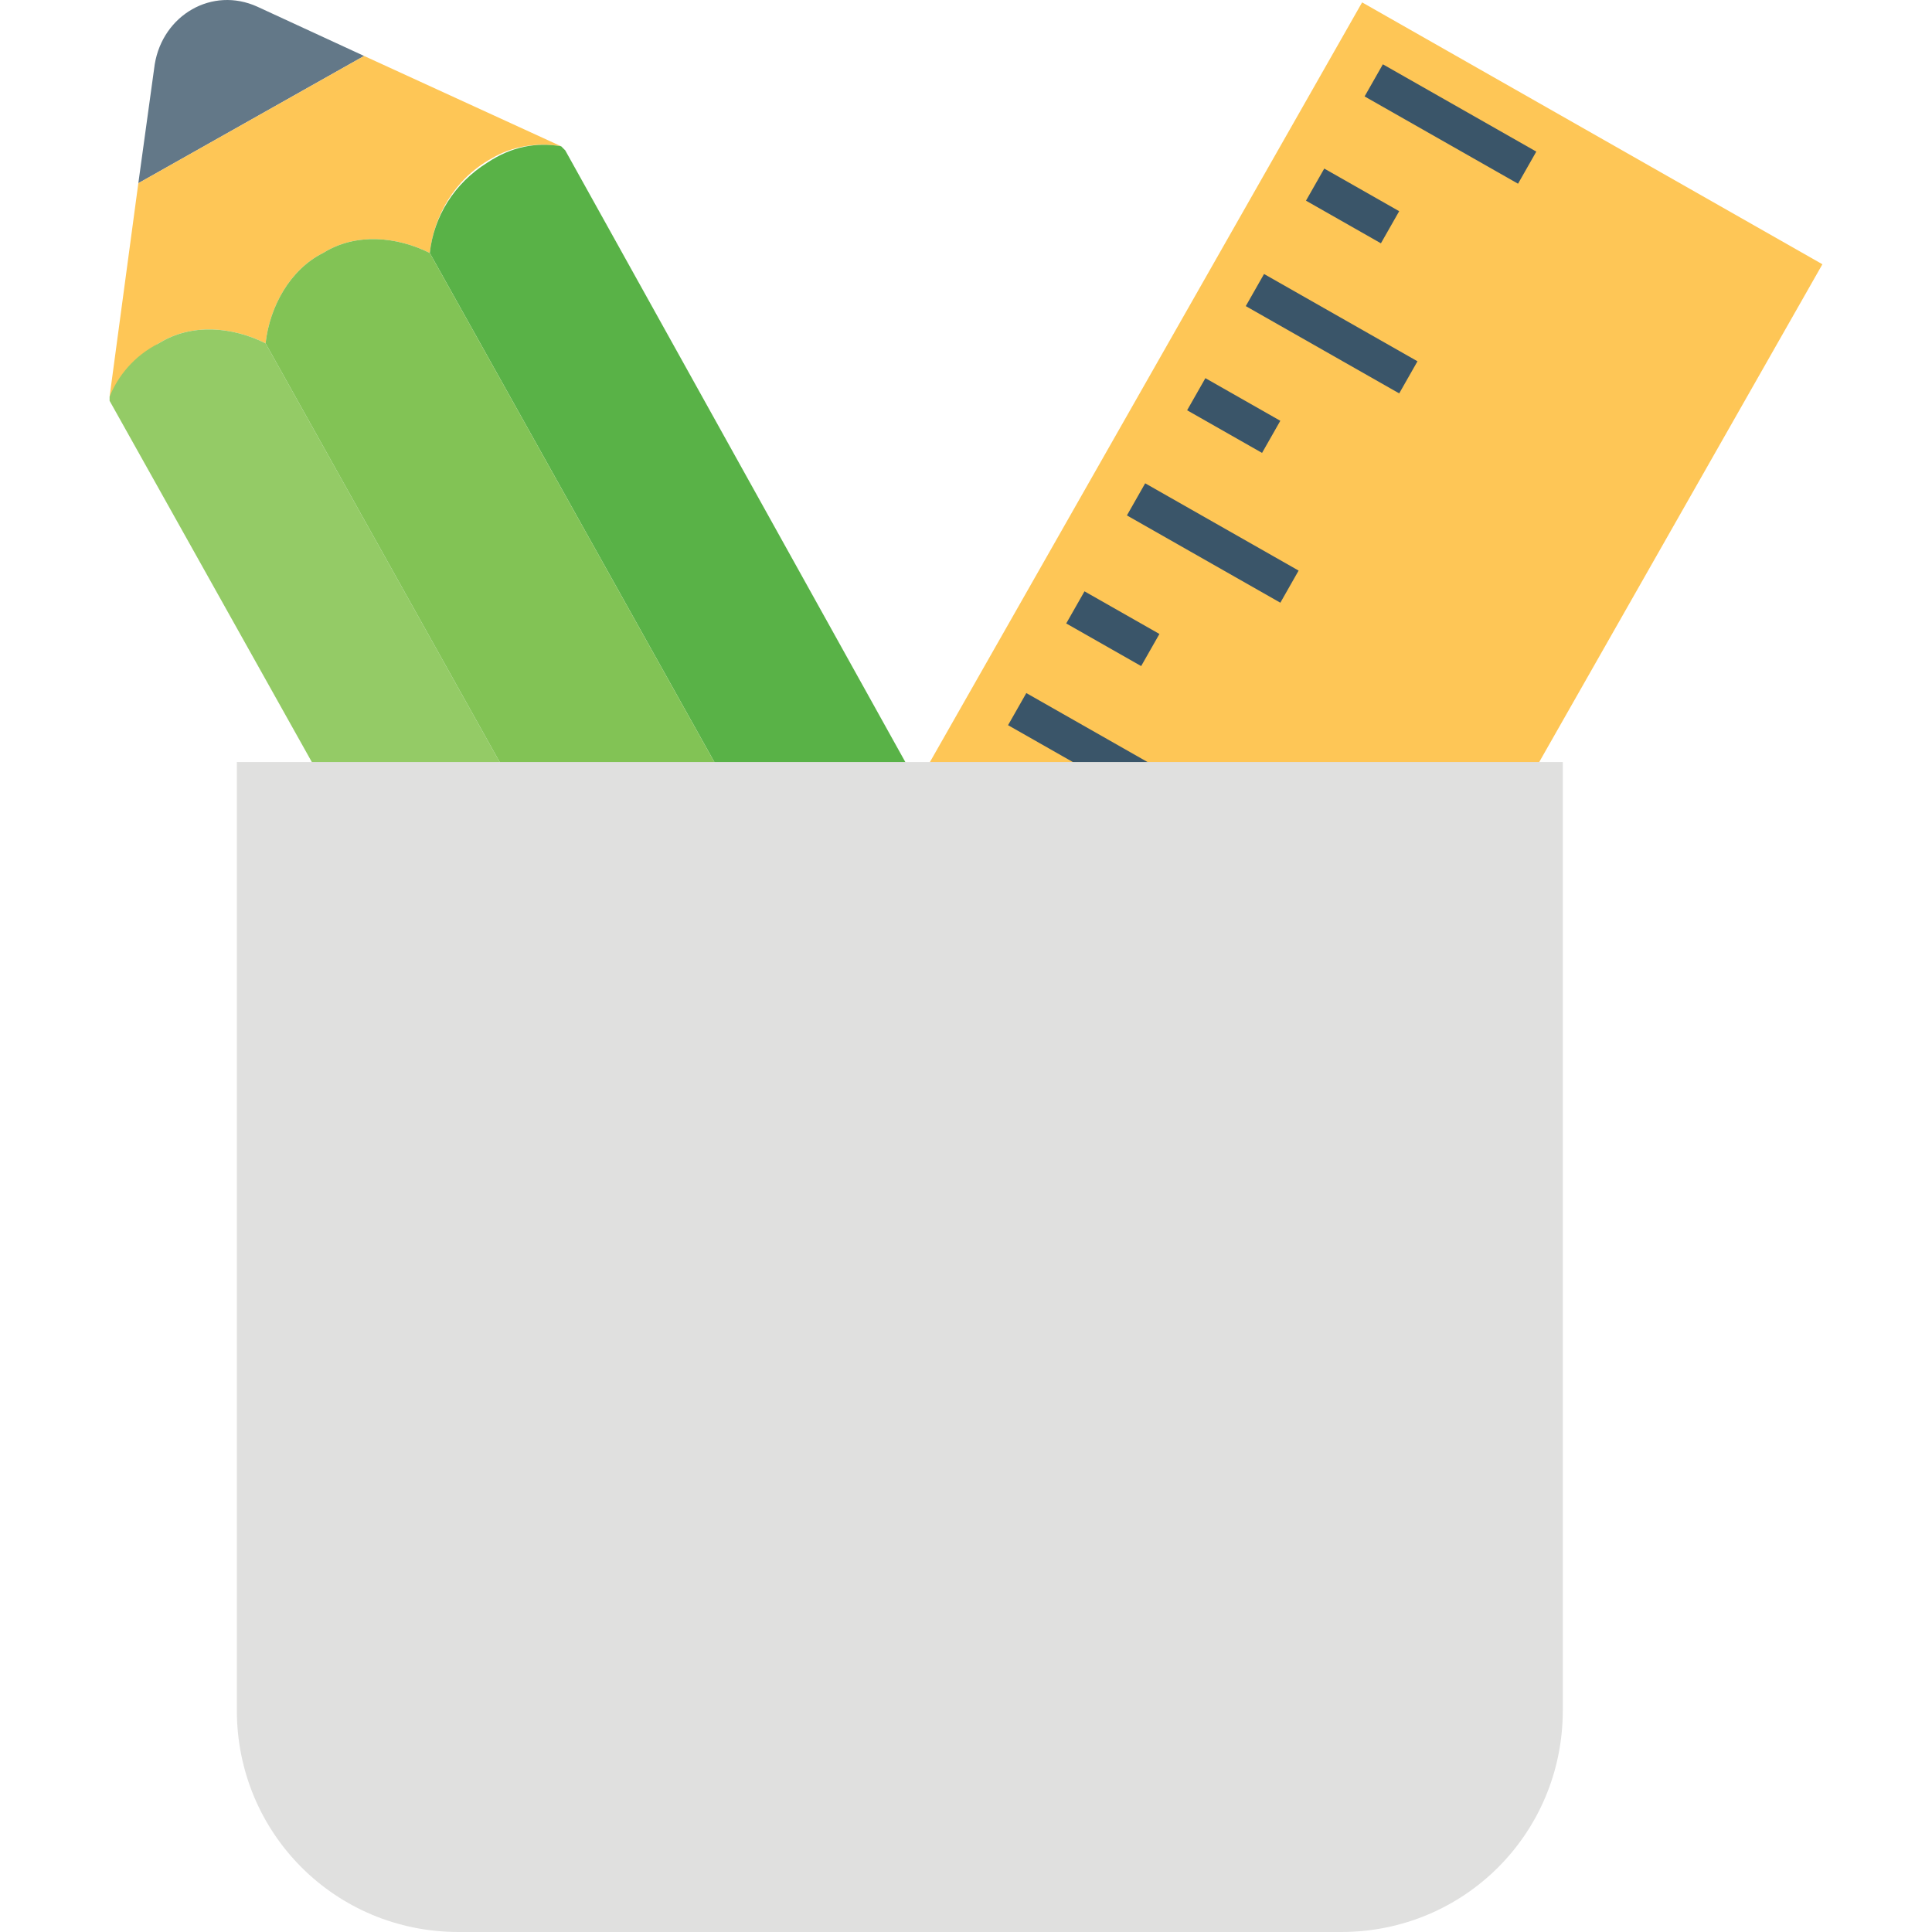
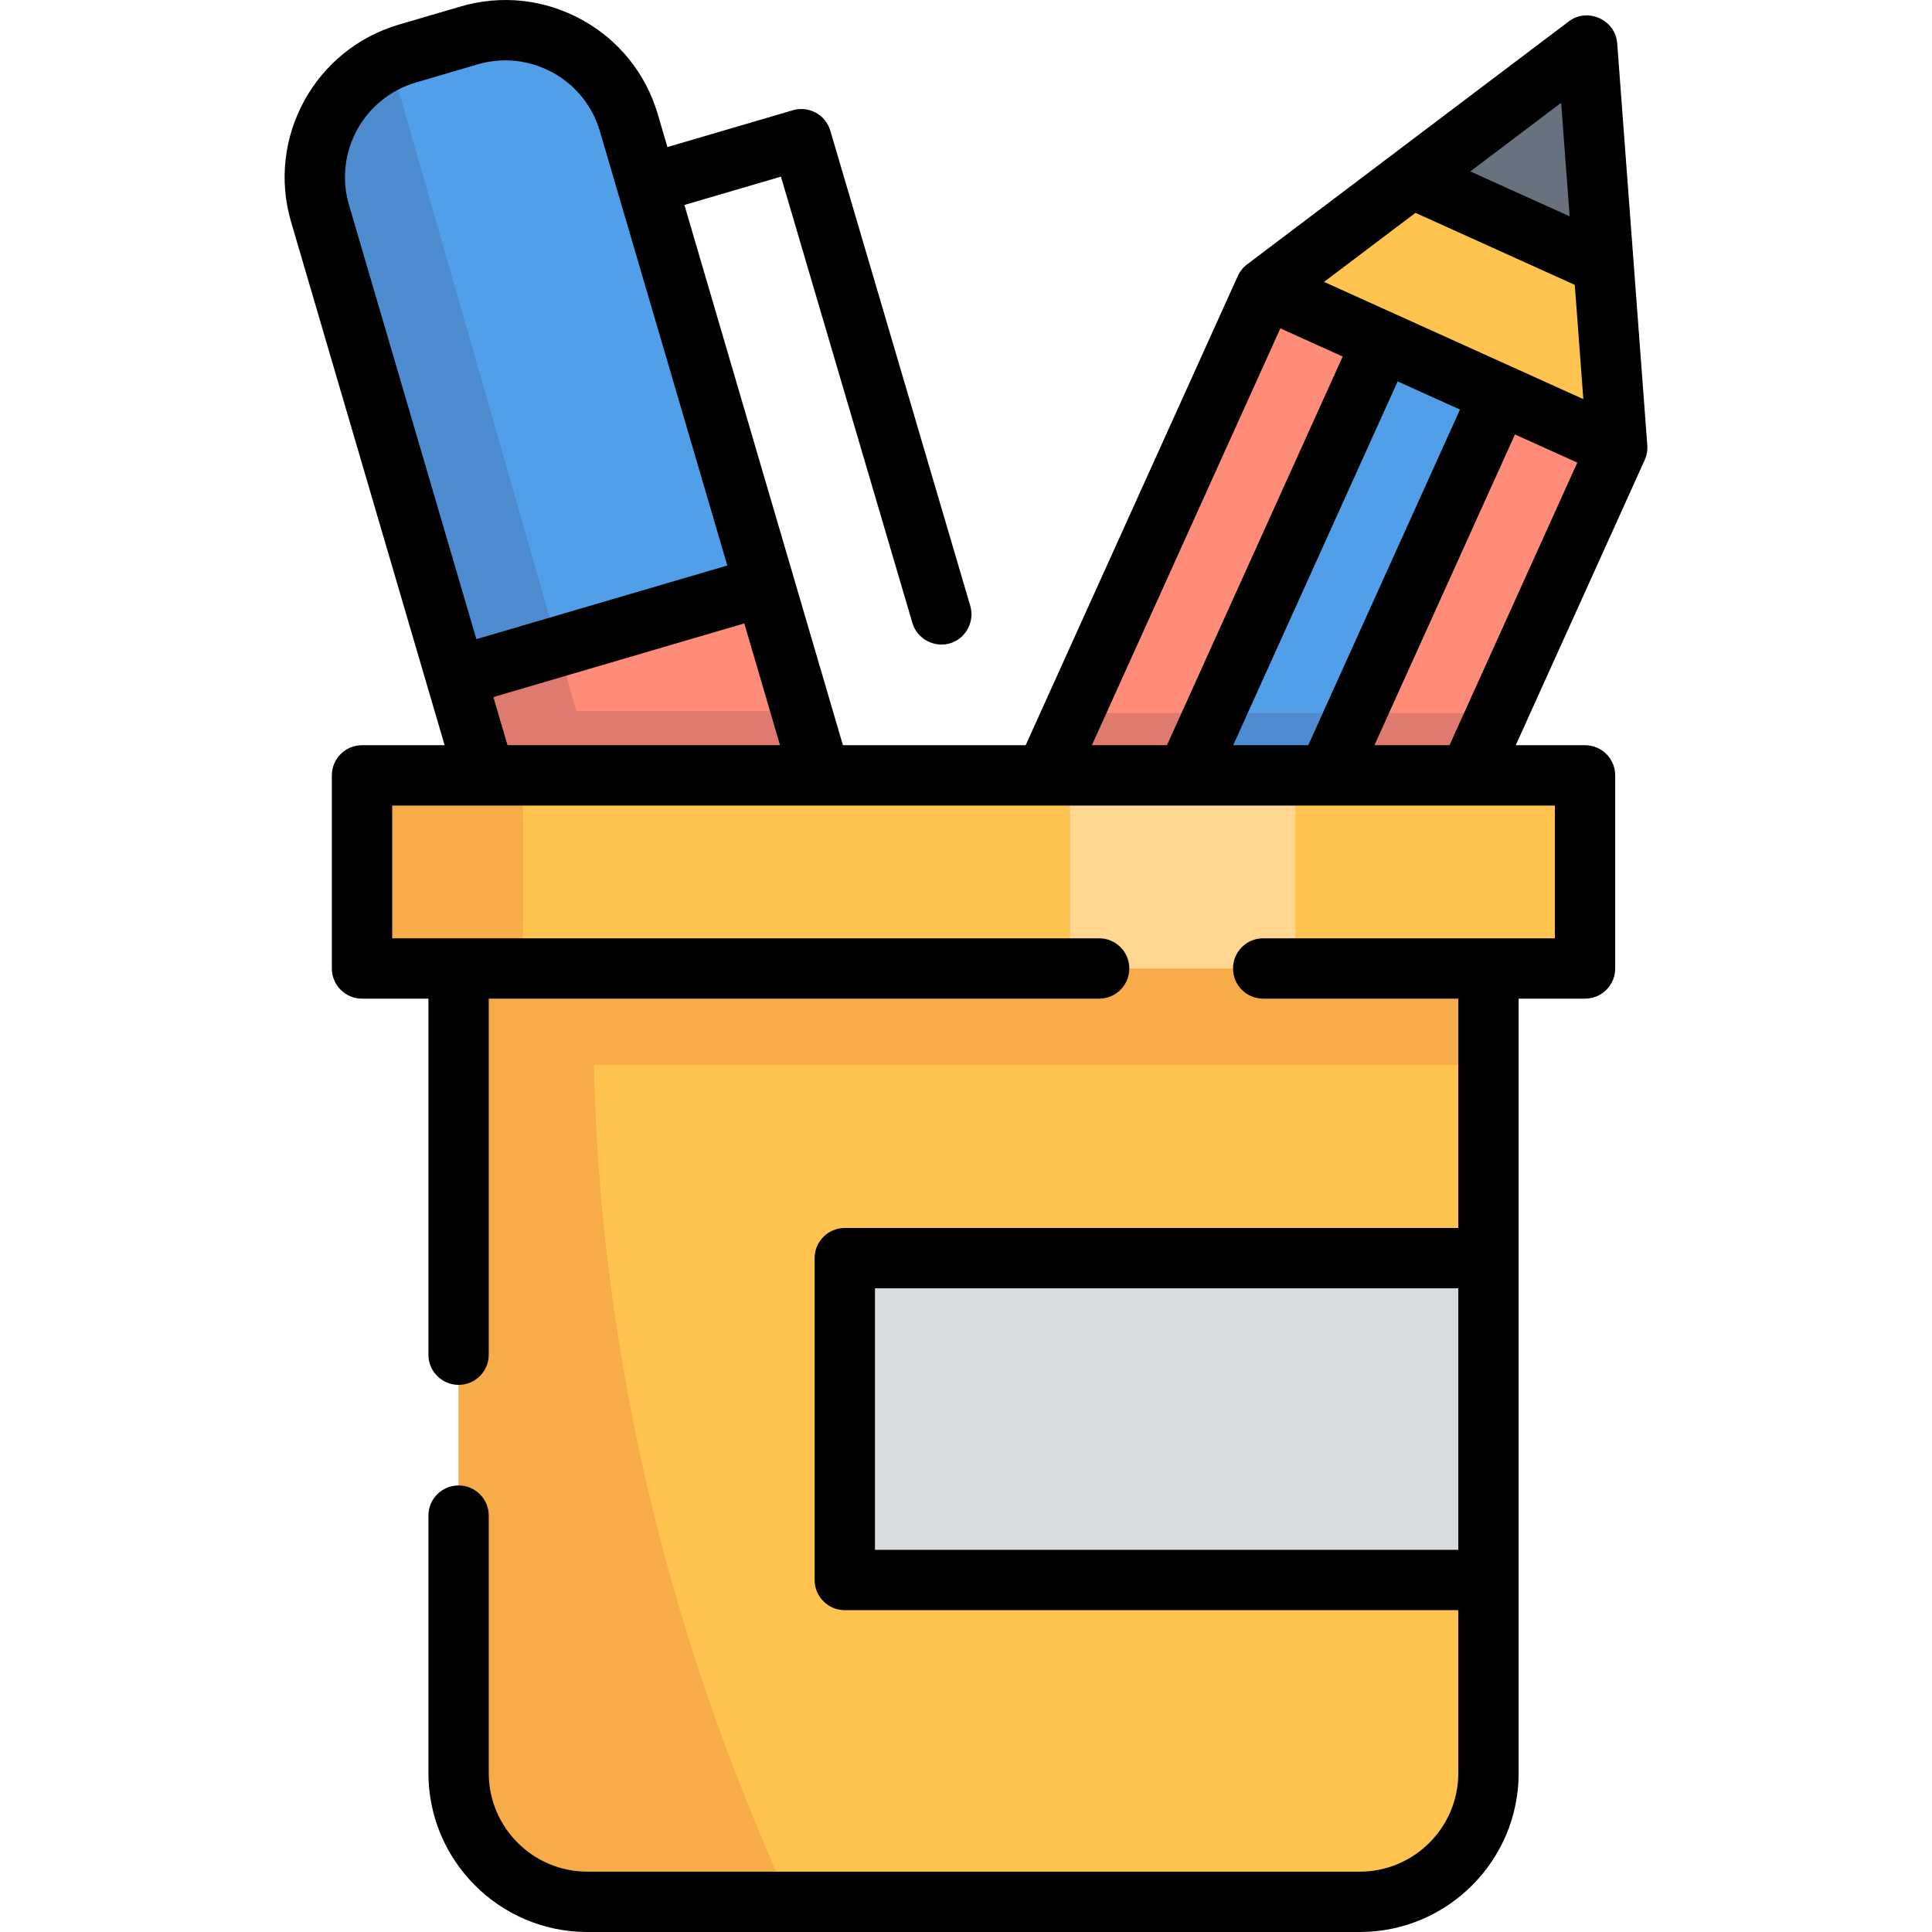
- <svg xmlns="http://www.w3.org/2000/svg" version="1.1" id="Layer_1" x="0px" y="0px" viewBox="0 0 502.008 502.008" style="enable-background:new 0 0 502.008 502.008;" xml:space="preserve">
-   <rect x="251.305" y="9.884" transform="matrix(-0.8692 -0.4945 0.4945 -0.8692 499.8251 530.6697)" style="fill:#FEC656;" width="137.603" height="378.674" />
+ <svg xmlns="http://www.w3.org/2000/svg" version="1.1" id="Layer_1" x="0px" y="0px" viewBox="0 0 511.999 511.999" style="enable-background:new 0 0 511.999 511.999;" xml:space="preserve">
+   <polygon style="fill:#FF8C78;" points="428.578,118.604 335.316,76.441 269.264,222.542 381.587,222.542 " />
  <g>
-     <rect x="353.956" y="27.428" transform="matrix(-0.8692 -0.4945 0.4945 -0.8692 688.5394 246.6079)" style="fill:#3A5569;" width="45.868" height="9.6" />
-     <rect x="340.259" y="48.714" transform="matrix(-0.8692 -0.4945 0.4945 -0.8692 630.4798 273.8211)" style="fill:#3A5569;" width="22.4" height="9.6" />
-     <rect x="323.08" y="81.912" transform="matrix(-0.8692 -0.4945 0.4945 -0.8692 603.8846 333.1805)" style="fill:#3A5569;" width="45.868" height="9.6" />
-     <rect x="309.373" y="103.177" transform="matrix(-0.8692 -0.4945 0.4945 -0.8692 545.8157 360.3485)" style="fill:#3A5569;" width="22.4" height="9.6" />
-     <rect x="292.193" y="136.3" transform="matrix(-0.8692 -0.4945 0.4945 -0.8692 519.2574 419.5683)" style="fill:#3A5569;" width="45.868" height="9.6" />
-     <rect x="277.958" y="158.566" transform="matrix(-0.8692 -0.4945 0.4945 -0.8692 459.7071 448.3481)" style="fill:#3A5569;" width="22.4" height="9.6" />
-     <rect x="261.306" y="190.805" transform="matrix(-0.8692 -0.4945 0.4945 -0.8692 434.5721 506.1755)" style="fill:#3A5569;" width="45.868" height="9.6" />
-     <rect x="247.072" y="213.018" transform="matrix(-0.8692 -0.4945 0.4945 -0.8692 375.0482 534.8556)" style="fill:#3A5569;" width="22.4" height="9.6" />
-     <rect x="229.892" y="246.195" transform="matrix(-0.8692 -0.4945 0.4945 -0.8692 348.4635 594.175)" style="fill:#3A5569;" width="45.868" height="9.6" />
-     <rect x="216.185" y="267.481" transform="matrix(-0.8692 -0.4945 0.4945 -0.8692 290.384 621.383)" style="fill:#3A5569;" width="22.4" height="9.6" />
-     <rect x="198.984" y="300.657" transform="matrix(-0.8692 -0.4945 0.4945 -0.8692 263.7595 680.692)" style="fill:#3A5569;" width="45.868" height="9.6" />
-     <rect x="184.371" y="321.416" transform="matrix(-0.8692 -0.4945 0.4945 -0.8692 204.2477 706.466)" style="fill:#3A5569;" width="22.4" height="9.6" />
+     <polygon style="fill:#FFC44F;" points="428.578,118.604 335.316,76.441 420.596,12.033  " />
+     <polygon style="fill:#FFC44F;" points="335.316,76.441 428.578,118.604 424.95,70.162 374.08,47.164  " />
  </g>
-   <path style="fill:#637888;" d="M35.942,47.608l4.267-30.933c2.133-12.8,14.933-20.267,26.667-14.933l27.733,12.8L35.942,47.608z" />
-   <path style="fill:#FEC656;" d="M111.675,65.741c-8.533-4.267-19.2-5.333-27.733,0c-8.533,4.267-13.867,13.867-14.933,23.467  c-8.533-4.267-19.2-5.333-27.733,0c-5.333,3.2-9.6,8.533-12.8,13.867l7.467-55.467l58.667-33.067l51.2,23.467  c-6.4-1.067-12.8,0-18.133,3.2C118.075,46.541,112.742,56.141,111.675,65.741z" />
-   <path style="fill:#F16D6E;" d="M286.608,365.475l-53.333,29.867c-18.133,9.6-40.533,3.2-50.133-13.867l117.333-66.133  C310.075,332.408,303.675,354.808,286.608,365.475z" />
-   <path style="fill:#59B247;" d="M300.475,315.341l-37.333,21.333L111.675,65.741c1.067-9.6,6.4-18.133,14.933-23.467  c6.4-4.267,12.8-5.333,19.2-4.267l1.067,1.067L300.475,315.341C300.475,314.275,300.475,314.275,300.475,315.341z" />
-   <path style="fill:#94CB66;" d="M183.142,380.408C183.142,380.408,182.075,380.408,183.142,380.408L28.475,104.141v-1.067  c2.133-5.333,6.4-10.667,12.8-13.867c8.533-5.333,19.2-4.267,27.733,0l151.467,270.933L183.142,380.408z" />
-   <path style="fill:#82C355;" d="M220.475,360.141L69.008,89.208c1.067-9.6,6.4-19.2,14.933-23.467c8.533-5.333,19.2-4.267,27.733,0  l151.467,270.933L220.475,360.141z" />
-   <path style="fill:#E0E0DF;" d="M61.542,198.008v246.4c0,32,25.6,57.6,57.6,57.6h229.333c32,0,57.6-25.6,57.6-57.6v-246.4H61.542z" />
+   <polygon style="fill:#68727E;" points="374.08,47.164 424.95,70.162 420.596,12.033 " />
+   <polygon style="fill:#509FE8;" points="397.49,104.549 366.403,90.496 306.705,222.542 344.147,222.542 " />
+   <polygon style="fill:#DF7A6E;" points="269.264,222.542 381.587,222.542 396.77,188.958 284.447,188.958 " />
+   <polygon style="fill:#4D8CCF;" points="321.888,188.958 306.705,222.542 344.147,222.542 359.33,188.958 " />
+   <path style="fill:#FF8C78;" d="M166.649,32.527c-5.304-18.08-24.261-28.436-42.342-23.132l-16.368,4.802  c-18.08,5.305-28.436,24.262-23.131,42.342l48.705,166.003h88.886L166.649,32.527z" />
+   <path style="fill:#DF7A6E;" d="M212.388,188.425h-59.644L103.331,15.921c-15.179,6.933-23.359,24.137-18.524,40.618l48.705,166.003  h88.886L212.388,188.425z" />
+   <path style="fill:#509FE8;" d="M166.649,32.527c-5.304-18.08-24.261-28.436-42.342-23.132l-16.368,4.802  c-18.08,5.305-28.436,24.262-23.131,42.342l36.017,122.762l81.841-24.012L166.649,32.527z" />
+   <path style="fill:#4D8CCF;" d="M103.331,15.921c-15.179,6.933-23.359,24.137-18.524,40.618l36.018,122.762l27.033-7.931  L103.331,15.921z" />
+   <path style="fill:#FFC44F;" d="M360.345,504.003H155.645c-18.842,0-34.117-15.275-34.117-34.117V205.483h272.932v264.403  C394.461,488.728,379.186,504.003,360.345,504.003z" />
+   <g>
+     <path style="fill:#F7AB49;" d="M157.356,205.483h-35.828v264.403c0,18.842,15.275,34.117,34.117,34.117h53.685   c-26.289-57.469-42.995-116.847-49.42-180.178C155.837,283.914,157.359,244.626,157.356,205.483z" />
+     <rect x="121.53" y="205.488" style="fill:#F7AB49;" width="272.932" height="76.762" />
+   </g>
+   <rect x="95.941" y="205.488" style="fill:#FFC44F;" width="324.107" height="51.175" />
+   <rect x="223.879" y="333.425" style="fill:#D9DCDF;" width="170.583" height="85.291" />
+   <rect x="95.941" y="205.488" style="fill:#F7AB49;" width="42.646" height="51.175" />
+   <rect x="283.583" y="205.488" style="fill:#FFD791;" width="59.704" height="51.175" />
+   <path d="M420.048,197.487H401.69l34.169-75.579c0.553-1.215,0.794-2.582,0.691-3.914l-7.98-106.559  c-0.462-6.179-7.844-9.529-12.793-5.784l-85.278,64.406c-1.066,0.803-1.929,1.884-2.476,3.101l-56.208,124.328H223.38  l-42.005-143.17l25.583-7.506l34.837,118.285c1.281,4.353,6.081,6.784,10.355,5.272c3.948-1.397,6.167-5.78,4.985-9.789  L220.042,34.631c-1.246-4.234-5.688-6.655-9.922-5.414l-33.248,9.755l-2.551-8.695c-3.168-10.795-10.348-19.709-20.219-25.101  c-9.872-5.393-21.252-6.62-32.046-3.452l-16.368,4.802c-22.281,6.538-35.091,29.984-28.553,52.264l40.694,138.698H95.941  c-4.416,0-7.996,3.58-7.996,7.996v51.175c0,4.416,3.58,7.996,7.996,7.996h17.591v94.354c0,4.416,3.58,7.996,7.996,7.996  s7.996-3.58,7.996-7.996v-94.354h161.756c4.416,0,7.996-3.58,7.996-7.996c0-4.416-3.58-7.996-7.996-7.996H103.937v-35.183h308.115  v35.183h-77.295c-4.416,0-7.996,3.58-7.996,7.996c0,4.416,3.58,7.996,7.996,7.996h51.708v60.77H223.878  c-4.416,0-7.996,3.58-7.996,7.996v85.291c0,4.416,3.58,7.996,7.996,7.996h162.587v43.179c0,14.402-11.718,26.12-26.12,26.12H155.645  c-14.403,0-26.12-11.718-26.12-26.12v-68.233c0-4.416-3.58-7.996-7.996-7.996s-7.996,3.58-7.996,7.996v68.233  c0,23.221,18.892,42.113,42.113,42.113h204.699c23.221,0,42.113-18.892,42.113-42.113V264.654h17.591  c4.416,0,7.996-3.58,7.996-7.996v-51.175C428.045,201.067,424.464,197.487,420.048,197.487z M413.718,27.248l2.253,30.08  l-26.323-11.9L413.718,27.248z M375.111,56.406l42.22,19.088l2.267,30.275l-68.714-31.065L375.111,56.406z M339.308,87.021  l16.516,7.466l-46.567,103h-19.89L339.308,87.021z M370.395,101.075l16.515,7.466l-40.213,88.946h-19.89L370.395,101.075z   M401.483,115.13l16.516,7.466l-33.859,74.891h-19.891L401.483,115.13z M134.494,197.487l-3.745-12.764l66.496-19.509l9.469,32.274  h-72.22V197.487z M110.19,21.87l16.368-4.802c6.694-1.965,13.754-1.205,19.877,2.141c6.123,3.344,10.576,8.875,12.541,15.569  l33.767,115.089l-66.496,19.51L92.479,54.288C88.425,40.468,96.37,25.926,110.19,21.87z M231.874,341.416h154.591v69.299H231.874  L231.874,341.416L231.874,341.416z" />
  <g>
</g>
  <g>
</g>
  <g>
</g>
  <g>
</g>
  <g>
</g>
  <g>
</g>
  <g>
</g>
  <g>
</g>
  <g>
</g>
  <g>
</g>
  <g>
</g>
  <g>
</g>
  <g>
</g>
  <g>
</g>
  <g>
</g>
</svg>
